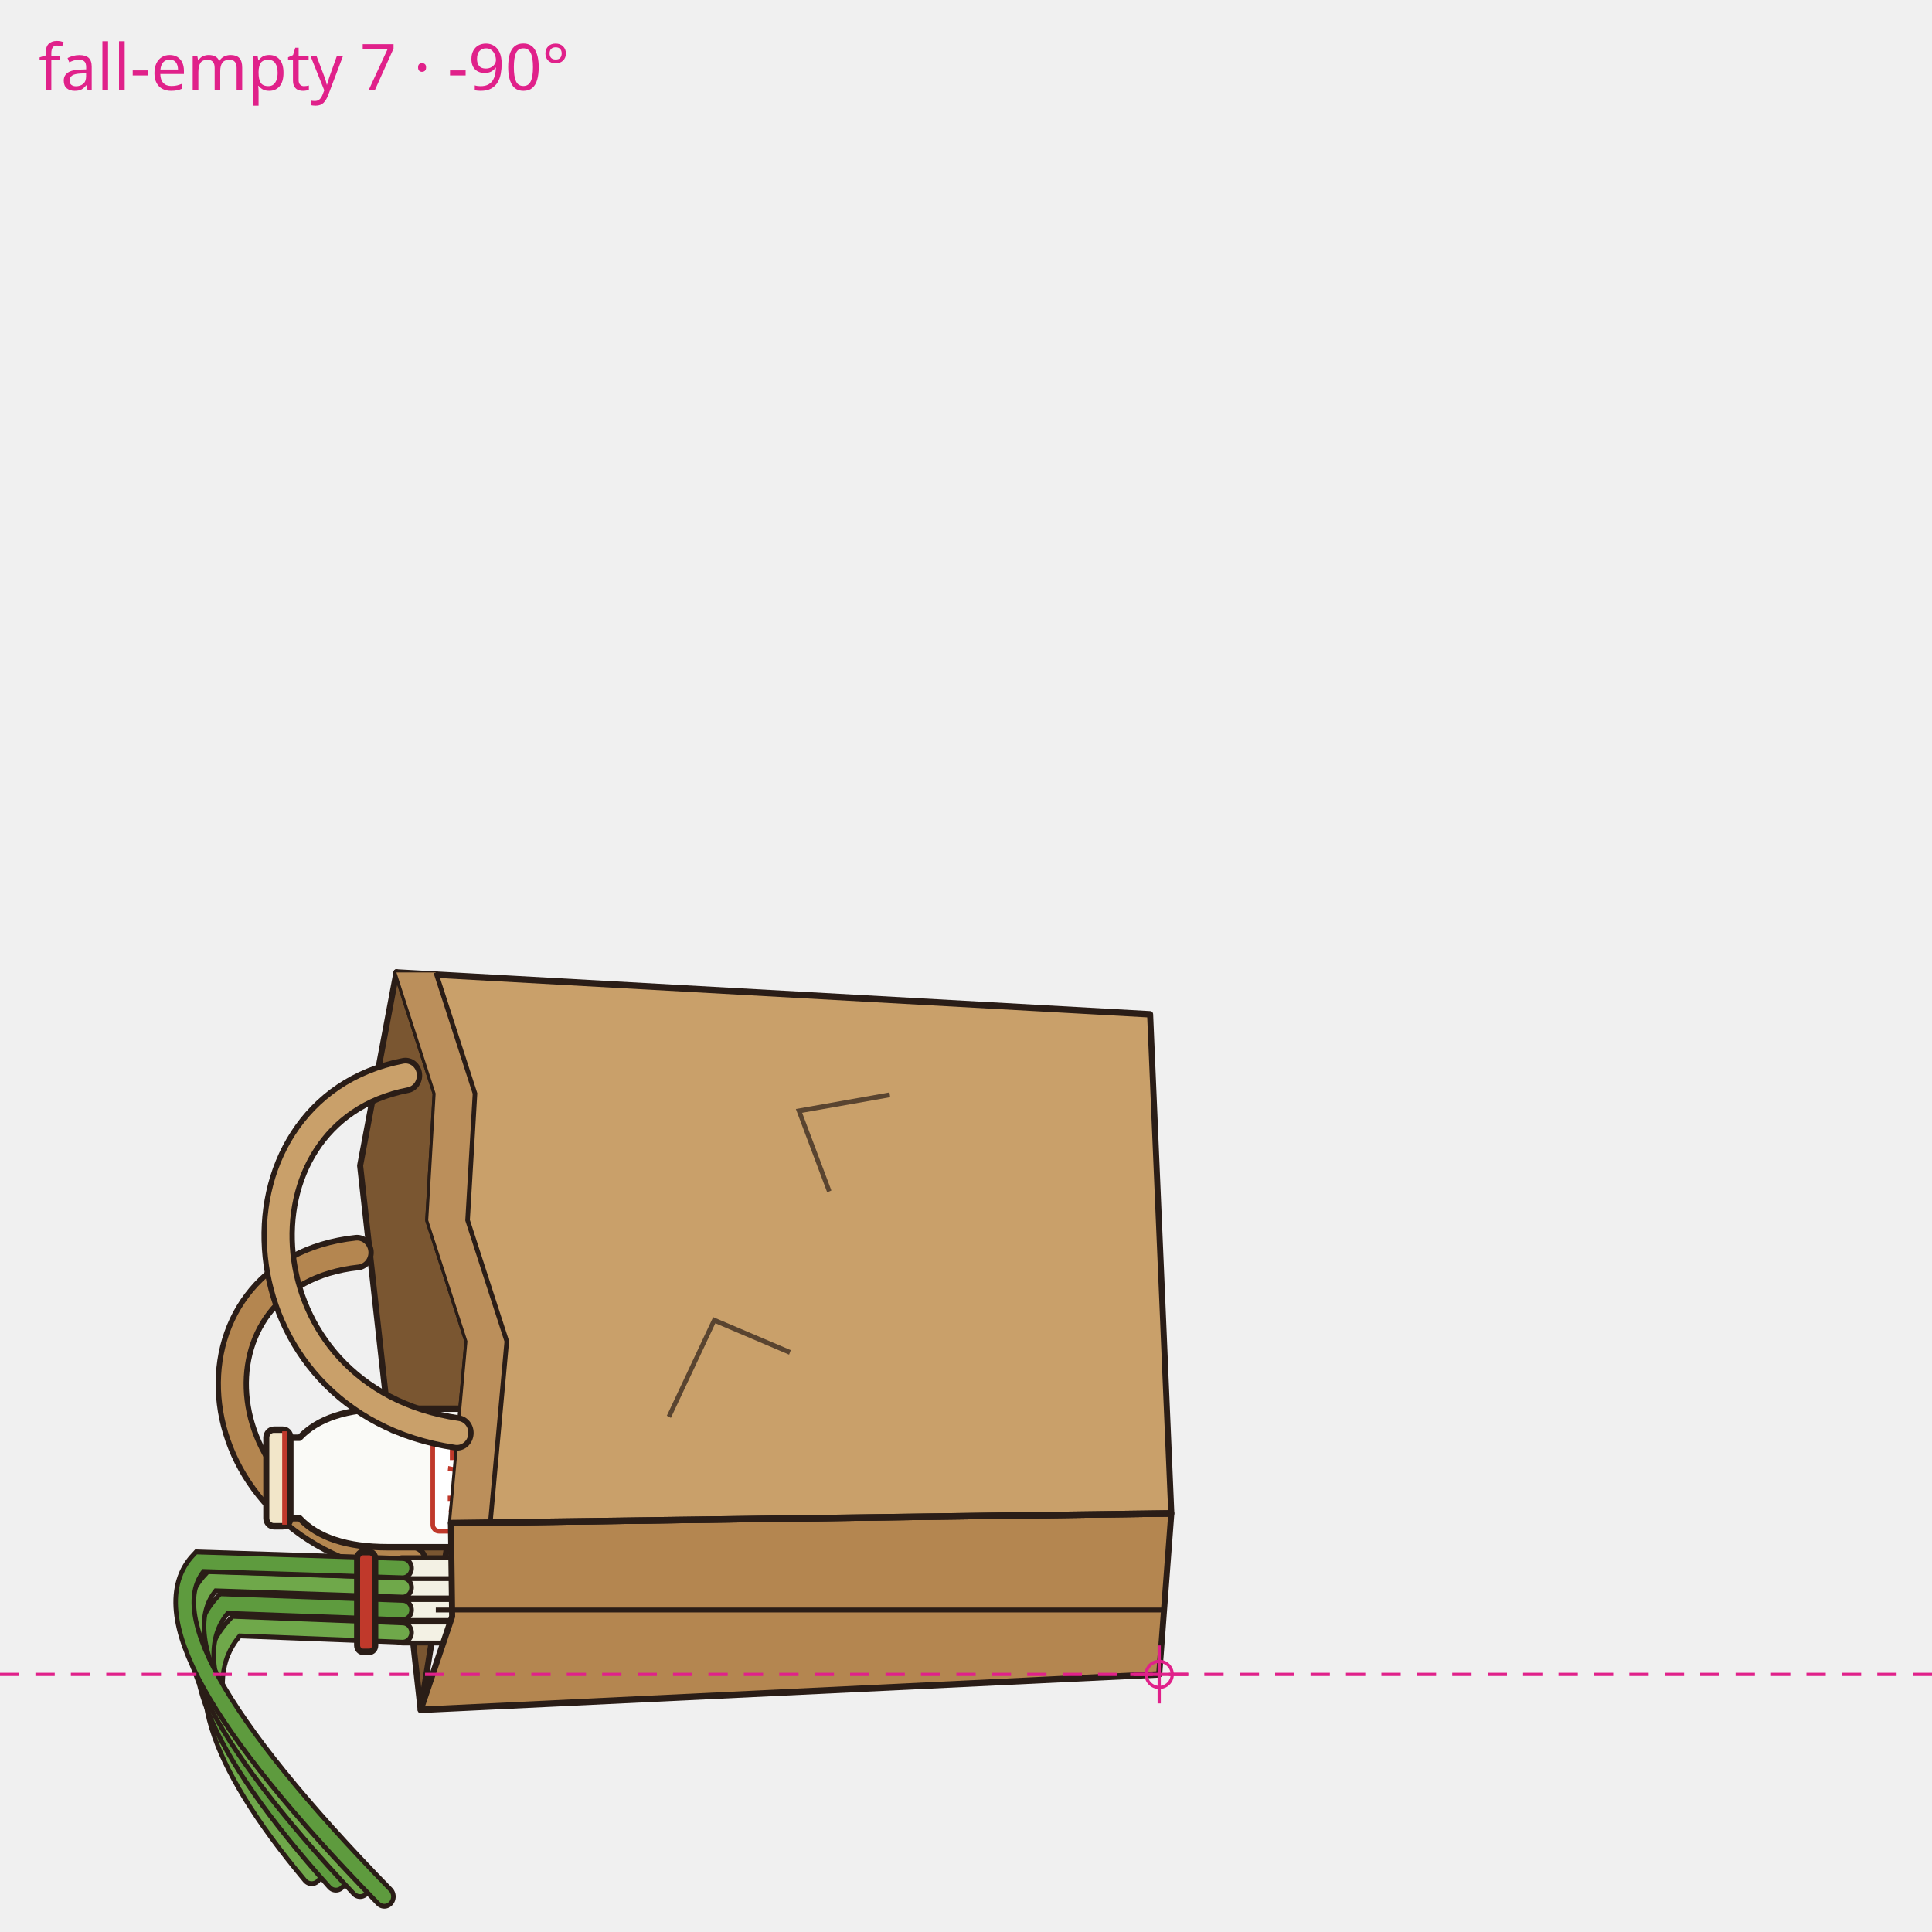
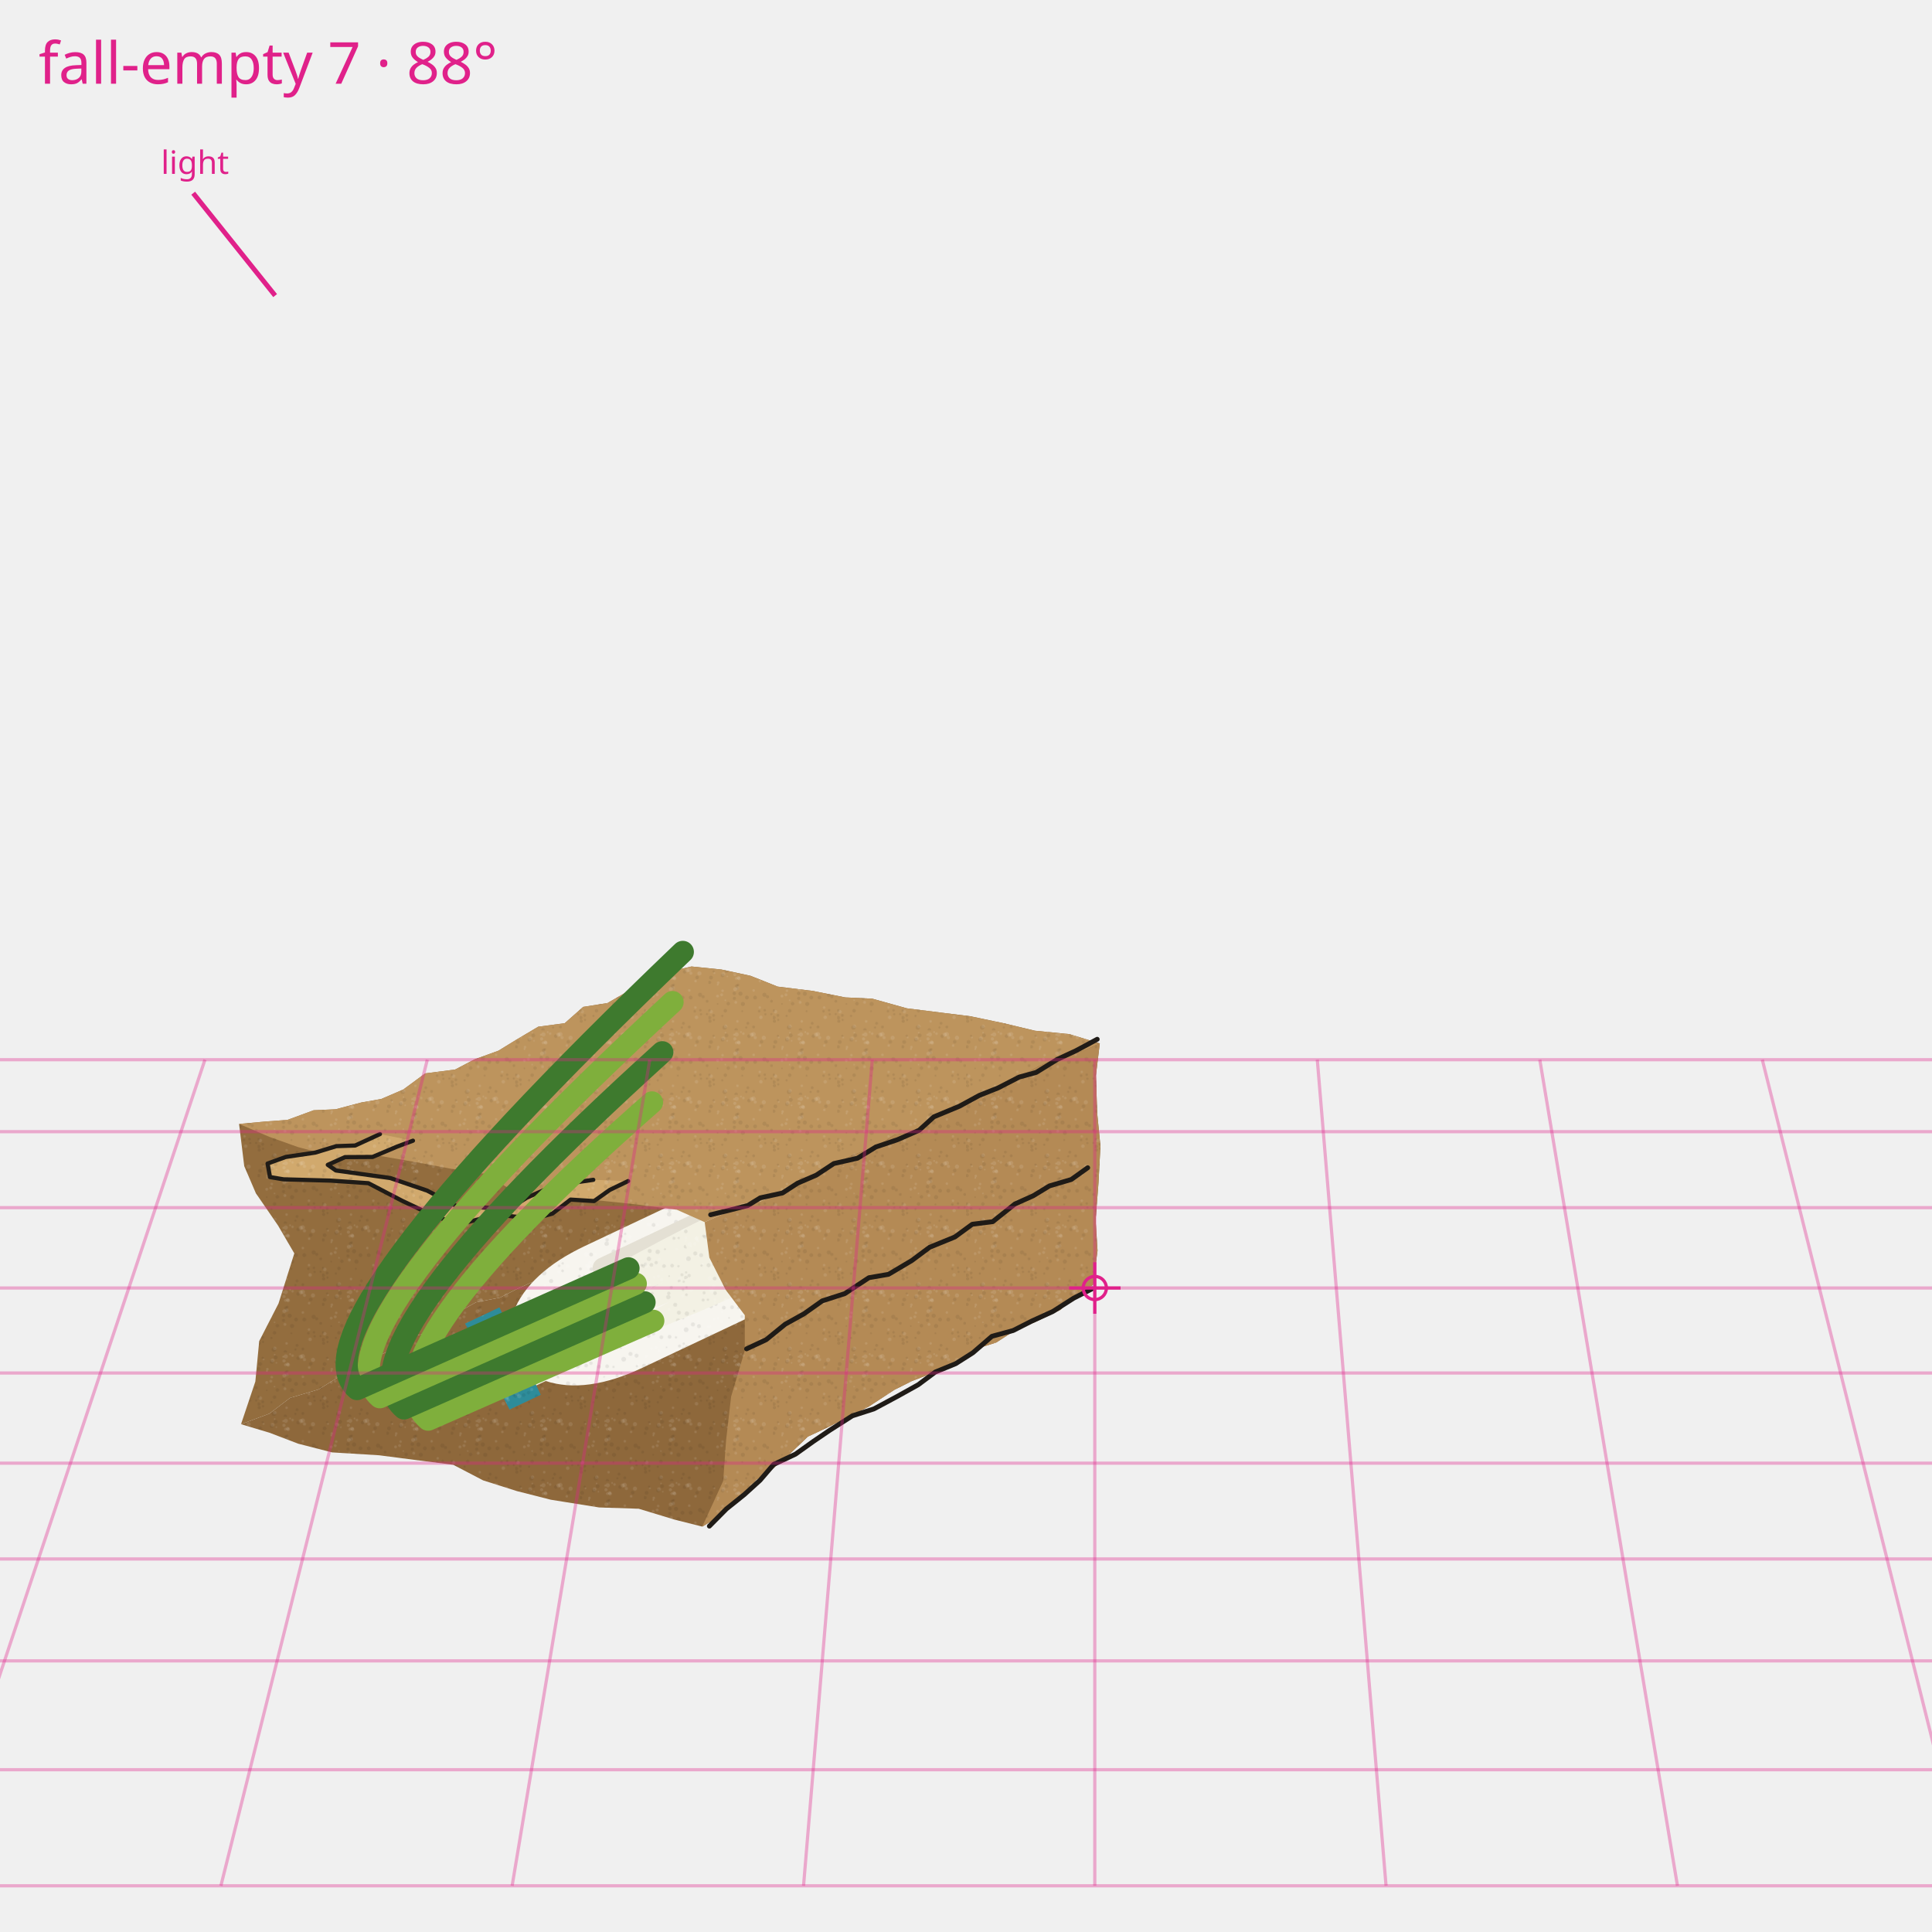
<svg xmlns="http://www.w3.org/2000/svg" width="1200" height="1200" viewBox="0 0 1200 1200">
-   <g transform="translate(720 1040) translate(0 0) rotate(-90) translate(0 0) scale(1 0.94)">
-     <polygon points="-22,-488 316,-528 436,-504 360.8,-478.1 282.1,-483 206.9,-457.1 94,-468" fill="#7a5631" stroke="#2a1d17" stroke-width="4" stroke-linejoin="round" stroke-linecap="round" />
-     <path d="M 70 -494 C 90 -640, 250 -650, 262 -530" fill="none" stroke="#2a1d17" stroke-width="22" stroke-linecap="round" />
-     <path d="M 70 -494 C 90 -640, 250 -650, 262 -530" fill="none" stroke="#b48650" stroke-width="15" stroke-linecap="round" />
-     <path d="M 79 -364 Q 79 -350 93 -350 L 151 -350 Q 165 -350 165 -364 L 165 -510 Q 165 -550 147 -568 L 147 -580 L 97 -580 L 97 -568 Q 79 -550 79 -510 Z" fill="#fafaf7" stroke="#2a1d17" stroke-width="4" stroke-linejoin="round" stroke-linecap="round" />
-     <path d="M 153 -506 L 153 -370" stroke="#a9b8bf" stroke-width="7" stroke-linecap="round" />
-     <rect x="89" y="-480" width="66" height="44" rx="4" fill="#fff" stroke="#c0392b" stroke-width="3" />
-     <text x="122" y="-448" font-size="26" font-family="sans-serif" font-weight="700" text-anchor="middle" fill="#c0392b">牛奶</text>
-     <rect x="92" y="-590" width="60" height="16" rx="5" fill="#f2e6c9" stroke="#2a1d17" stroke-width="4" stroke-linejoin="round" stroke-linecap="round" />
-     <line x1="93" y1="-578" x2="151" y2="-578" stroke="#c0392b" stroke-width="3" />
-     <path d="M 26 -380 L 26 -500" stroke="#2a1d17" stroke-width="16" stroke-linecap="round" />
-     <path d="M 26 -380 L 26 -500" stroke="#f3f1e4" stroke-width="10" stroke-linecap="round" />
-     <path d="M 40 -380 L 40 -500" stroke="#2a1d17" stroke-width="16" stroke-linecap="round" />
-     <path d="M 40 -380 L 40 -500" stroke="#f3f1e4" stroke-width="10" stroke-linecap="round" />
-     <path d="M 54 -380 L 54 -500" stroke="#2a1d17" stroke-width="16" stroke-linecap="round" />
-     <path d="M 54 -380 L 54 -500" stroke="#f3f1e4" stroke-width="10" stroke-linecap="round" />
-     <path d="M 66 -380 L 66 -500" stroke="#2a1d17" stroke-width="16" stroke-linecap="round" />
-     <path d="M 66 -380 L 66 -500" stroke="#f3f1e4" stroke-width="10" stroke-linecap="round" />
+   <defs>
+     <pattern id="grain" width="40" height="40" patternUnits="userSpaceOnUse">
+       <circle cx="23.5" cy="38.2" r="0.7" fill="#000" opacity="0.07" />
+       <circle cx="28" cy="2.4" r="1.4" fill="#fff" opacity="0.1" />
+       <circle cx="39.2" cy="21.9" r="0.9" fill="#000" opacity="0.07" />
+       <circle cx="11.7" cy="6.5" r="0.5" fill="#fff" opacity="0.1" />
+       <circle cx="33" cy="7.1" r="1.1" fill="#000" opacity="0.07" />
+       <circle cx="16.1" cy="20.1" r="1" fill="#000" opacity="0.07" />
+       <circle cx="29" cy="19.6" r="1.2" fill="#000" opacity="0.07" />
+       <circle cx="24.5" cy="35.6" r="0.9" fill="#000" opacity="0.07" />
+       <circle cx="10.7" cy="37.5" r="1.1" fill="#fff" opacity="0.1" />
+       <circle cx="21.4" cy="23.6" r="1.3" fill="#000" opacity="0.07" />
+       <circle cx="17.2" cy="39.7" r="1.1" fill="#000" opacity="0.07" />
+       <circle cx="32" cy="9.4" r="0.8" fill="#fff" opacity="0.1" />
+       <circle cx="0.7" cy="32.1" r="1.1" fill="#000" opacity="0.07" />
+       <circle cx="1.7" cy="28.4" r="1.1" fill="#fff" opacity="0.1" />
+       <circle cx="21.7" cy="2" r="0.8" fill="#fff" opacity="0.1" />
+       <circle cx="39.1" cy="29.9" r="0.7" fill="#000" opacity="0.07" />
+       <circle cx="3.7" cy="4.4" r="0.6" fill="#fff" opacity="0.1" />
+       <circle cx="1" cy="34.3" r="1" fill="#000" opacity="0.07" />
+       <circle cx="5.7" cy="23.6" r="0.5" fill="#000" opacity="0.07" />
+       <circle cx="34.4" cy="4.6" r="1.3" fill="#fff" opacity="0.1" />
+       <circle cx="12.3" cy="23.4" r="1.1" fill="#000" opacity="0.07" />
+       <circle cx="23.9" cy="19.6" r="1.2" fill="#000" opacity="0.07" />
+       <circle cx="10.5" cy="27.8" r="1.1" fill="#000" opacity="0.07" />
+       <circle cx="1.6" cy="7.2" r="1.2" fill="#000" opacity="0.07" />
+       <circle cx="26.8" cy="2.7" r="1.3" fill="#fff" opacity="0.1" />
+       <circle cx="15.9" cy="2.7" r="0.6" fill="#fff" opacity="0.1" />
+       <circle cx="34.8" cy="17.9" r="1.3" fill="#000" opacity="0.07" />
+       <circle cx="0.7" cy="10.2" r="1" fill="#000" opacity="0.07" />
+       <circle cx="29.1" cy="4.5" r="1" fill="#fff" opacity="0.1" />
+       <circle cx="5.8" cy="11.6" r="0.6" fill="#fff" opacity="0.1" />
+       <circle cx="21" cy="28.1" r="0.6" fill="#000" opacity="0.07" />
+       <circle cx="3.2" cy="30.7" r="0.9" fill="#000" opacity="0.07" />
+       <circle cx="28.1" cy="15.2" r="0.8" fill="#fff" opacity="0.1" />
+       <circle cx="10.1" cy="38.2" r="1.4" fill="#000" opacity="0.07" />
+       <circle cx="8.8" cy="15.4" r="0.8" fill="#fff" opacity="0.1" />
+       <circle cx="17.5" cy="2.5" r="1.3" fill="#fff" opacity="0.1" />
+       <circle cx="18" cy="13.9" r="1" fill="#000" opacity="0.07" />
+       <circle cx="3.2" cy="3.4" r="0.7" fill="#000" opacity="0.07" />
+       <circle cx="9.3" cy="5" r="1.2" fill="#fff" opacity="0.1" />
+       <circle cx="18.1" cy="13.8" r="1.1" fill="#fff" opacity="0.1" />
+       <circle cx="17" cy="22.6" r="0.9" fill="#fff" opacity="0.1" />
+       <circle cx="17.3" cy="7.7" r="0.9" fill="#fff" opacity="0.1" />
+       <circle cx="31.5" cy="28.1" r="0.8" fill="#000" opacity="0.07" />
+       <circle cx="31.9" cy="25.8" r="0.8" fill="#fff" opacity="0.1" />
+       <circle cx="10.6" cy="1.4" r="0.5" fill="#fff" opacity="0.1" />
+       <circle cx="36.7" cy="19.1" r="1" fill="#000" opacity="0.07" />
+       <circle cx="32.6" cy="31.9" r="1.1" fill="#fff" opacity="0.1" />
+       <circle cx="20.2" cy="1.1" r="0.6" fill="#fff" opacity="0.1" />
+       <circle cx="5.7" cy="18.7" r="0.9" fill="#fff" opacity="0.1" />
+       <circle cx="17.5" cy="12.4" r="1" fill="#000" opacity="0.07" />
+       <circle cx="8.2" cy="17.9" r="0.9" fill="#fff" opacity="0.1" />
+       <circle cx="35.4" cy="30" r="0.7" fill="#000" opacity="0.07" />
+       <circle cx="18.4" cy="11.8" r="0.8" fill="#000" opacity="0.07" />
+       <circle cx="35" cy="27.5" r="0.8" fill="#000" opacity="0.07" />
+       <circle cx="16.1" cy="17" r="1.1" fill="#000" opacity="0.07" />
+       <circle cx="19.9" cy="17.2" r="1.3" fill="#000" opacity="0.07" />
+       <circle cx="8.8" cy="5.8" r="1.2" fill="#000" opacity="0.07" />
+       <circle cx="18.7" cy="7.3" r="1.1" fill="#fff" opacity="0.1" />
+       <circle cx="25.2" cy="3.6" r="1.1" fill="#000" opacity="0.07" />
+       <circle cx="16.6" cy="14.4" r="1.2" fill="#fff" opacity="0.1" />
+       <circle cx="10.5" cy="21.3" r="0.5" fill="#fff" opacity="0.1" />
+       <circle cx="3.4" cy="33.5" r="0.7" fill="#000" opacity="0.07" />
+       <circle cx="18" cy="34.4" r="0.8" fill="#fff" opacity="0.1" />
+       <circle cx="0.6" cy="27.7" r="0.9" fill="#000" opacity="0.07" />
+       <circle cx="6.1" cy="10.4" r="0.8" fill="#fff" opacity="0.1" />
+       <circle cx="11.2" cy="3.1" r="1.2" fill="#000" opacity="0.07" />
+       <circle cx="19" cy="7.8" r="1.1" fill="#fff" opacity="0.1" />
+       <circle cx="28.1" cy="37.9" r="0.9" fill="#000" opacity="0.07" />
+       <circle cx="8.6" cy="31" r="0.7" fill="#000" opacity="0.07" />
+       <circle cx="16.4" cy="5.3" r="1" fill="#fff" opacity="0.1" />
+     </pattern>
+   </defs>
+   <polygon points="678.9,798.1 658.2,795.9 638.1,793.1 623,787.8 602,786.1 578.8,782.5 561.6,777.5 540.1,775 523,768.9 501.4,767.2 485.6,761.5 463.8,756.3 446.6,755.4 427.4,750.1 413.4,754.3 401.2,760.8 387,769.1 375.9,772.3 365.7,778.9 350.4,785.4 334.6,794.5 320.7,800.8 310.7,805.9 295.6,808.9 281.3,816.9 270.4,826.5 254.2,830.7 241.4,839.1 225.9,846.8 210.1,855.4 197.9,863 180.1,868.3 167.2,878.1 149.7,884.6 167.4,889.9 185.2,896.7 206.2,902.1 235.5,903.9 260.9,907.2 281.5,909.8 300.1,919.5 320.9,926.1 342.1,931.5 372.1,936.3 396.7,937.1 419.1,943.9 436.2,948.2 447.7,941.4 458.7,932.7 469.9,919 477.8,914.2 490.9,902.7 501.8,892.3 512.7,887.2 529.8,878.7 539.5,873.7 555.6,863.2 566.4,857.8 580.9,852.2 594.9,846.2 605.3,838.1 618.7,833.9 629.9,826.7 643.3,821 658.8,813.5 666.2,805.5" fill="#8e683b" />
+   <polygon points="678.9,798.1 658.2,795.9 638.1,793.1 623,787.8 602,786.1 578.8,782.5 561.6,777.5 540.1,775 523,768.9 501.4,767.2 485.6,761.5 463.8,756.3 446.6,755.4 427.4,750.1 413.4,754.3 401.2,760.8 387,769.1 375.9,772.3 365.7,778.9 350.4,785.4 334.6,794.5 320.7,800.8 310.7,805.9 295.6,808.9 281.3,816.9 270.4,826.5 254.2,830.7 241.4,839.1 225.9,846.8 210.1,855.4 197.9,863 180.1,868.3 167.2,878.1 149.7,884.6 167.4,889.9 185.2,896.7 206.2,902.1 235.5,903.9 260.9,907.2 281.5,909.8 300.1,919.5 320.9,926.1 342.1,931.5 372.1,936.3 396.7,937.1 419.1,943.9 436.2,948.2 447.7,941.4 458.7,932.7 469.9,919 477.8,914.2 490.9,902.7 501.8,892.3 512.7,887.2 529.8,878.7 539.5,873.7 555.6,863.2 566.4,857.8 580.9,852.2 594.9,846.2 605.3,838.1 618.7,833.9 629.9,826.7 643.3,821 658.8,813.5 666.2,805.5" fill="url(#grain)" />
+   <polygon points="427.4,750.1 427.1,728.9 427.8,708.7 429.8,684.6 430.1,662.8 425.3,642.1 426,624 429.5,600.3 413.2,604.1 400.3,609.9 389.3,616.1 377.3,623 362.2,625.4 350.8,635.5 334.3,637.7 320.5,645.9 309.6,652.6 294.7,658 282.7,664.3 264.1,666.7 250.5,676.7 236.8,682.6 224.3,684.8 208.4,689 194.8,689.6 178.5,695.6 164.8,696.6 148.5,698.1 151.7,724.3 158.9,741.1 172.7,761.2 182.8,778.5 173,809.6 161,833 158.6,858.1 149.7,884.6 167.2,878.1 180.1,868.3 197.9,863 210.1,855.4 225.9,846.8 241.4,839.1 254.2,830.7 270.4,826.5 281.3,816.9 295.6,808.9 310.7,805.9 320.7,800.8 334.6,794.5 350.4,785.4 365.7,778.9 375.9,772.3 387,769.1 401.2,760.8 413.4,754.3" fill="#936d3e" />
+   <polygon points="427.4,750.1 427.1,728.9 427.8,708.7 429.8,684.6 430.1,662.8 425.3,642.1 426,624 429.5,600.3 413.2,604.1 400.3,609.9 389.3,616.1 377.3,623 362.2,625.4 350.8,635.5 334.3,637.7 320.5,645.9 309.6,652.6 294.7,658 282.7,664.3 264.1,666.7 250.5,676.7 236.8,682.6 224.3,684.8 208.4,689 194.8,689.6 178.5,695.6 164.8,696.6 148.5,698.1 151.7,724.3 158.9,741.1 172.7,761.2 182.8,778.5 173,809.6 161,833 158.6,858.1 149.7,884.6 167.2,878.1 180.1,868.3 197.9,863 210.1,855.4 225.9,846.8 241.4,839.1 254.2,830.7 270.4,826.5 281.3,816.9 295.6,808.9 310.7,805.9 320.7,800.8 334.6,794.5 350.4,785.4 365.7,778.9 375.9,772.3 387,769.1 401.2,760.8 413.4,754.3" fill="url(#grain)" />
+   <polygon points="678.9,798.1 681.7,776.8 680.5,757.8 682.3,734.6 683.5,711.9 681.5,691.6 680.7,667.9 683.1,648.1 664.2,642.3 642.8,640.2 623.2,635.5 602.6,631.2 584.9,629 563.3,626.3 541.8,620.3 524.9,619.5 505,615.5 483,612.8 466.2,606.1 448.1,602.2 429.5,600.3 426,624 425.3,642.1 430.1,662.8 429.8,684.6 427.8,708.7 427.1,728.9 427.4,750.1 446.6,755.4 463.8,756.3 485.6,761.5 501.4,767.2 523,768.9 540.1,775 561.6,777.5 578.8,782.5 602,786.1 623,787.8 638.1,793.1 658.2,795.9" fill="#86623a" />
+   <polygon points="678.9,798.1 681.7,776.8 680.5,757.8 682.3,734.6 683.5,711.9 681.5,691.6 680.7,667.9 683.1,648.1 664.2,642.3 642.8,640.2 623.2,635.5 602.6,631.2 584.9,629 563.3,626.3 541.8,620.3 524.9,619.5 505,615.5 483,612.8 466.2,606.1 448.1,602.2 429.5,600.3 426,624 425.3,642.1 430.1,662.8 429.8,684.6 427.8,708.7 427.1,728.9 427.4,750.1 446.6,755.4 463.8,756.3 485.6,761.5 501.4,767.2 523,768.9 540.1,775 561.6,777.5 578.8,782.5 602,786.1 623,787.8 638.1,793.1 658.2,795.9" fill="url(#grain)" />
+   <g transform="translate(414.2 796.1) rotate(-115.3) scale(1.0726) translate(0 0)">
+     <path d="M -39 98 Q -39 110 -27 110 L 27 110 Q 39 110 39 98 L 39 -34 Q 39 -70 22 -88 L 22 -98 L -22 -98 L -22 -88 Q -39 -70 -39 -34 Z" fill="#f7f5ef" />
+     <path d="M -39 98 Q -39 110 -27 110 L 27 110 Q 39 110 39 98 L 39 -34 Q 39 -70 22 -88 L 22 -98 L -22 -98 L -22 -88 Q -39 -70 -39 -34 Z" fill="url(#grain)" />
+     <path d="M 23 -30 L 23 96" stroke="#e4e0d4" stroke-width="12" stroke-linecap="round" />
+     <polygon points="-28,-114 28,-116 28,-94 -28,-94" fill="#2e8c9a" />
+     <polygon points="-28,-114 28,-116 28,-94 -28,-94" fill="url(#grain)" />
  </g>
-   <g transform="translate(720 1040) translate(0 0) rotate(-90) translate(0 0) scale(1 0.94)">
-     <polygon points="0,0 100,8 94,-468 36,-467.2 -22,-488" fill="#b48650" stroke="#2a1d17" stroke-width="4" stroke-linejoin="round" stroke-linecap="round" />
-     <polygon points="100,8 410,-6 436,-504 360.8,-478.1 282.1,-483 206.9,-457.1 94,-468" fill="#c9a06a" stroke="#2a1d17" stroke-width="4" stroke-linejoin="round" stroke-linecap="round" />
-     <polygon points="94,-468 206.9,-457.1 282.1,-483 360.8,-478.1 436,-504 436,-478 360.8,-452.1 282.1,-457 206.9,-431.1 94,-442" fill="#bb8f5b" stroke="none" />
-     <polyline points="94,-442 206.9,-431.1 282.1,-457 360.8,-452.1 436,-478" fill="none" stroke="#2a1d17" stroke-width="3" />
-     <line x1="100" y1="8" x2="94" y2="-468" stroke="#2a1d17" stroke-width="4" />
-     <line x1="40" y1="3" x2="40" y2="-478" stroke="#2a1d17" stroke-width="3" />
-     <path d="M 160 -324 l 60 30 l -20 50 M 300 -218 l 50 -20 l 10 60" fill="none" stroke="#2a1d17" stroke-width="3" opacity="0.7" />
-     <path d="M 150 -464 C 170 -610, 350 -620, 372 -498" fill="none" stroke="#2a1d17" stroke-width="22" stroke-linecap="round" />
-     <path d="M 150 -464 C 170 -610, 350 -620, 372 -498" fill="none" stroke="#c9a06a" stroke-width="15" stroke-linecap="round" />
-     <path d="M 26 -500 L 30 -610 Q -16 -656 -124 -560" fill="none" stroke="#2a1d17" stroke-width="15" stroke-linecap="round" />
-     <path d="M 26 -500 L 30 -610 Q -16 -656 -124 -560" fill="none" stroke="#6fa84a" stroke-width="9" stroke-linecap="round" />
-     <path d="M 40 -500 L 44 -618 Q -2 -664 -128 -544" fill="none" stroke="#2a1d17" stroke-width="15" stroke-linecap="round" />
-     <path d="M 40 -500 L 44 -618 Q -2 -664 -128 -544" fill="none" stroke="#5e9b3e" stroke-width="9" stroke-linecap="round" />
-     <path d="M 54 -500 L 58 -626 Q 12 -672 -132 -528" fill="none" stroke="#2a1d17" stroke-width="15" stroke-linecap="round" />
-     <path d="M 54 -500 L 58 -626 Q 12 -672 -132 -528" fill="none" stroke="#6fa84a" stroke-width="9" stroke-linecap="round" />
-     <path d="M 66 -500 L 70 -634 Q 24 -680 -138 -512" fill="none" stroke="#2a1d17" stroke-width="15" stroke-linecap="round" />
-     <path d="M 66 -500 L 70 -634 Q 24 -680 -138 -512" fill="none" stroke="#5e9b3e" stroke-width="9" stroke-linecap="round" />
-     <rect x="14" y="-530" width="62" height="12" rx="4" fill="#c0392b" stroke="#2a1d17" stroke-width="4" stroke-linejoin="round" stroke-linecap="round" />
+   <g transform="translate(510.6 754.4) rotate(-115.3) scale(1.0601) translate(0 0)">
+     <path d="M -21 0 Q -23 -60 -19 -120 L -9 -120 Q -5 -60 -7 0 Q -14 12 -21 0 Z" fill="#f3f1e4" />
+     <path d="M -21 0 Q -23 -60 -19 -120 L -9 -120 Q -5 -60 -7 0 Q -14 12 -21 0 Z" fill="url(#grain)" />
+     <path d="M -18 6 l -4 12 M -14 8 l 0 14 M -10 6 l 5 11" stroke="#e4e0d4" stroke-width="2" stroke-linecap="round" />
+     <path d="M -9 0 Q -11 -60 -7 -120 L 3 -120 Q 7 -60 5 0 Q -2 12 -9 0 Z" fill="#f3f1e4" />
+     <path d="M -9 0 Q -11 -60 -7 -120 L 3 -120 Q 7 -60 5 0 Q -2 12 -9 0 Z" fill="url(#grain)" />
+     <path d="M -6 6 l -4 12 M -2 8 l 0 14 M 2 6 l 5 11" stroke="#e4e0d4" stroke-width="2" stroke-linecap="round" />
+     <path d="M 3 0 Q 1 -60 5 -120 L 15 -120 Q 19 -60 17 0 Q 10 12 3 0 Z" fill="#f3f1e4" />
+     <path d="M 3 0 Q 1 -60 5 -120 L 15 -120 Q 19 -60 17 0 Q 10 12 3 0 Z" fill="url(#grain)" />
+     <path d="M 6 6 l -4 12 M 10 8 l 0 14 M 14 6 l 5 11" stroke="#e4e0d4" stroke-width="2" stroke-linecap="round" />
+     <path d="M 13 0 Q 11 -60 15 -120 L 25 -120 Q 29 -60 27 0 Q 20 12 13 0 Z" fill="#f3f1e4" />
+     <path d="M 13 0 Q 11 -60 15 -120 L 25 -120 Q 29 -60 27 0 Q 20 12 13 0 Z" fill="url(#grain)" />
+     <path d="M 16 6 l -4 12 M 20 8 l 0 14 M 24 6 l 5 11" stroke="#e4e0d4" stroke-width="2" stroke-linecap="round" />
+   </g>
+   <polygon points="683.1,648.1 673.6,652.4 657.1,656.9 645.2,662.2 631.6,669.8 621,675.2 605.7,681.3 595,688 580,693.7 567.7,703.1 555.4,704.9 545.8,711.3 528.2,718.1 516.7,724.4 505.2,730.7 495.3,734.9 483.1,741.3 472.7,746.1 460.5,747.7 450.2,753.5 437.7,759.1 420.4,751.4 394.7,748 369.8,745.4 339.4,742.3 318.1,739.7 302.8,729.3 280.5,726 260.4,722.2 232.8,717.4 206.1,718 185.2,712.5 167.5,706.2 148.5,698.1 164.8,696.6 178.5,695.6 194.8,689.6 208.4,689 224.3,684.8 236.8,682.6 250.5,676.7 264.1,666.7 282.7,664.3 294.7,658 309.6,652.6 320.5,645.9 334.3,637.7 350.8,635.5 362.2,625.4 377.3,623 389.3,616.1 400.3,609.9 413.2,604.1 429.5,600.3 448.1,602.2 466.2,606.1 483,612.8 505,615.5 524.9,619.5 541.8,620.3 563.3,626.3 584.9,629 602.6,631.2 623.2,635.5 642.8,640.2 664.2,642.3" fill="#bd945d" />
+   <polygon points="683.1,648.1 673.6,652.4 657.1,656.9 645.2,662.2 631.6,669.8 621,675.2 605.7,681.3 595,688 580,693.7 567.7,703.1 555.4,704.9 545.8,711.3 528.2,718.1 516.7,724.4 505.2,730.7 495.3,734.9 483.1,741.3 472.7,746.1 460.5,747.7 450.2,753.5 437.7,759.1 420.4,751.4 394.7,748 369.8,745.4 339.4,742.3 318.1,739.7 302.8,729.3 280.5,726 260.4,722.2 232.8,717.4 206.1,718 185.2,712.5 167.5,706.2 148.5,698.1 164.8,696.6 178.5,695.6 194.8,689.6 208.4,689 224.3,684.8 236.8,682.6 250.5,676.7 264.1,666.7 282.7,664.3 294.7,658 309.6,652.6 320.5,645.9 334.3,637.7 350.8,635.5 362.2,625.4 377.3,623 389.3,616.1 400.3,609.9 413.2,604.1 429.5,600.3 448.1,602.2 466.2,606.1 483,612.8 505,615.5 524.9,619.5 541.8,620.3 563.3,626.3 584.9,629 602.6,631.2 623.2,635.5 642.8,640.2 664.2,642.3" fill="url(#grain)" />
+   <polygon points="390.1,733.6 378.7,739.1 369,746 354.4,745.1 343.1,753.8 331.5,757 308.6,754.4 284.1,760.7 265.1,753.1 249.7,745.8 228.8,734.9 205.3,733.3 176.1,732.5 167.7,731.1 166.2,722.7 177.5,718.6 195.8,715.9 208.9,711.9 220.6,711.5 236,704.4 256.5,708.5 246.8,712.1 231.4,718.6 214.3,718.7 203.6,723.5 208.6,727 242.4,731.7 265.3,739.5 283,748.9 315.7,751.1 327.2,743.9 341,737.8 352.8,735.1 368.5,732.8" fill="#d1a96d" />
+   <polygon points="390.1,733.6 378.7,739.1 369,746 354.4,745.1 343.1,753.8 331.5,757 308.6,754.4 284.1,760.7 265.1,753.1 249.7,745.8 228.8,734.9 205.3,733.3 176.1,732.5 167.7,731.1 166.2,722.7 177.5,718.6 195.8,715.9 208.9,711.9 220.6,711.5 236,704.4 256.5,708.5 246.8,712.1 231.4,718.6 214.3,718.7 203.6,723.5 208.6,727 242.4,731.7 265.3,739.5 283,748.9 315.7,751.1 327.2,743.9 341,737.8 352.8,735.1 368.5,732.8" fill="url(#grain)" />
+   <polyline points="390.1,733.6 378.7,739.1 369,746 354.4,745.1 343.1,753.8 331.5,757 308.6,754.4 284.1,760.7 265.1,753.1 249.7,745.8 228.8,734.9 205.3,733.3 176.1,732.5 167.7,731.1 166.2,722.7 177.5,718.6 195.8,715.9 208.9,711.9 220.6,711.5 236,704.4" fill="none" stroke="#1f1b17" stroke-width="2.6" stroke-linecap="round" stroke-linejoin="round" />
+   <polyline points="256.5,708.5 246.8,712.1 231.4,718.6 214.3,718.7 203.6,723.5 208.6,727 242.4,731.7 265.3,739.5 283,748.9 315.7,751.1 327.2,743.9 341,737.8 352.8,735.1 368.5,732.8" fill="none" stroke="#1f1b17" stroke-width="2.6" stroke-linecap="round" stroke-linejoin="round" />
+   <polygon points="678.9,798.1 666.2,805.5 658.8,813.5 643.3,821 629.9,826.7 618.7,833.9 605.3,838.1 594.9,846.2 580.9,852.2 566.4,857.8 555.6,863.2 539.5,873.7 529.8,878.7 512.7,887.2 501.8,892.3 490.9,902.7 477.8,914.2 469.9,919 458.7,932.7 447.7,941.4 436.2,948.2 449.2,919.8 451,894.5 454.1,867.5 462.6,838.9 462.6,816.9 450.7,801.1 440.6,781.1 437.7,759.1 450.2,753.5 460.5,747.7 472.7,746.1 483.1,741.3 495.3,734.9 505.2,730.7 516.7,724.4 528.2,718.1 545.8,711.3 555.4,704.9 567.7,703.1 580,693.7 595,688 605.7,681.3 621,675.2 631.6,669.8 645.2,662.2 657.1,656.9 673.6,652.4 683.1,648.1 680.7,667.9 681.5,691.6 683.5,711.9 682.3,734.6 680.5,757.8 681.7,776.8" fill="#b48a55" />
+   <polygon points="678.9,798.1 666.2,805.5 658.8,813.5 643.3,821 629.9,826.7 618.7,833.9 605.3,838.1 594.9,846.2 580.9,852.2 566.4,857.8 555.6,863.2 539.5,873.7 529.8,878.7 512.7,887.2 501.8,892.3 490.9,902.7 477.8,914.2 469.9,919 458.7,932.7 447.7,941.4 436.2,948.2 449.2,919.8 451,894.5 454.1,867.5 462.6,838.9 462.6,816.9 450.7,801.1 440.6,781.1 437.7,759.1 450.2,753.5 460.5,747.7 472.7,746.1 483.1,741.3 495.3,734.9 505.2,730.7 516.7,724.4 528.2,718.1 545.8,711.3 555.4,704.9 567.7,703.1 580,693.7 595,688 605.7,681.3 621,675.2 631.6,669.8 645.2,662.2 657.1,656.9 673.6,652.4 683.1,648.1 680.7,667.9 681.5,691.6 683.5,711.9 682.3,734.6 680.5,757.8 681.7,776.8" fill="url(#grain)" />
+   <polyline points="678.3,800.5 666.9,806.3 653.9,814.6 640.9,820.5 629.3,826.4 616.1,830 604.3,840.2 593.6,847 580.9,852.2 570.3,860.1 557,867.5 542.8,875.1 529.4,879.4 515.3,888.4 505.3,895.2 494.1,903.2 480.5,909.6 472.1,919.4 462.3,928.3 451.2,937.2 440.6,947.9" fill="none" stroke="#1f1b17" stroke-width="3" stroke-linecap="round" stroke-linejoin="round" />
+   <polyline points="675.6,725.3 665.4,732.6 651.8,736.6 641.8,742.7 630.4,747.8 616.6,758.8 603.9,760.4 593.1,768.3 577.4,774.7 566.4,782.9 551.9,791.5 539.7,793.6 524.7,803.5 510.7,808 499.4,816 487.7,822.5 475.9,832.1 463.7,837.8" fill="none" stroke="#1f1b17" stroke-width="3" stroke-linecap="round" stroke-linejoin="round" />
+   <polyline points="681.5,645.5 668.3,652.6 656.7,658 643.6,666.1 633,669 620,675.7 608.2,680.4 595.9,687.1 580,693.7 570.9,702 557.4,707.9 544,712.4 532.6,719.4 517.9,722.7 507,729.9 495.4,734.9 486,741 472.2,744 464.4,748.8 451.8,752 441.4,754.5" fill="none" stroke="#1f1b17" stroke-width="3" stroke-linecap="round" stroke-linejoin="round" />
+   <g transform="translate(510.6 754.4) rotate(-115.3) scale(1.0601) translate(0 0)">
+     <path d="M -14 -116 L -10 -260 Q 38.8 -282 102 -62" fill="none" stroke="#7faf3c" stroke-width="13" stroke-linecap="round" stroke-linejoin="round" />
+     <path d="M -2 -116 L 2 -270 Q 50.8 -292 126 -44" fill="none" stroke="#3e7a2e" stroke-width="13" stroke-linecap="round" stroke-linejoin="round" />
+     <path d="M 10 -116 L 14 -280 Q 62.8 -302 150 -26" fill="none" stroke="#7faf3c" stroke-width="13" stroke-linecap="round" stroke-linejoin="round" />
+     <path d="M 20 -116 L 24 -290 Q 72.8 -312 174 -8" fill="none" stroke="#3e7a2e" stroke-width="13" stroke-linecap="round" stroke-linejoin="round" />
  </g>
  <g id="guides" fill="none" stroke="#e0218a" stroke-width="2">
-     <text x="24" y="56" font-size="40" font-family="sans-serif" fill="#e0218a" stroke="none">fall-empty 7 · -90°</text>
-     <line x1="0" y1="1040" x2="1200" y2="1040" stroke-dasharray="12 10" />
-     <path d="M 702 1040 H 738 M 720 1022 V 1058" />
-     <circle cx="720" cy="1040" r="8.1" />
+     <text x="24" y="52" font-size="36" font-family="sans-serif" fill="#e0218a" stroke="none">fall-empty 7 · 88°</text>
+     <line x1="-149.1" y1="658.2" x2="1232.7" y2="658.2" opacity="0.35" />
+     <line x1="-171.5" y1="702.9" x2="1247.6" y2="702.9" opacity="0.35" />
+     <line x1="-195.1" y1="750.1" x2="1263.4" y2="750.1" opacity="0.35" />
+     <line x1="-220" y1="800" x2="1280" y2="800" opacity="0.35" />
+     <line x1="-246.4" y1="852.8" x2="1297.6" y2="852.8" opacity="0.35" />
+     <line x1="-274.4" y1="908.8" x2="1316.3" y2="908.8" opacity="0.35" />
+     <line x1="-304.2" y1="968.3" x2="1336.1" y2="968.3" opacity="0.35" />
+     <line x1="-335.8" y1="1031.6" x2="1357.2" y2="1031.6" opacity="0.35" />
+     <line x1="-369.6" y1="1099.2" x2="1379.7" y2="1099.2" opacity="0.35" />
+     <line x1="-405.7" y1="1171.3" x2="1403.8" y2="1171.3" opacity="0.35" />
+     <line x1="-149.1" y1="658.2" x2="-405.7" y2="1171.3" opacity="0.35" />
+     <line x1="-10.9" y1="658.2" x2="-224.7" y2="1171.3" opacity="0.35" />
+     <line x1="127.3" y1="658.2" x2="-43.8" y2="1171.3" opacity="0.35" />
+     <line x1="265.4" y1="658.2" x2="137.2" y2="1171.3" opacity="0.35" />
+     <line x1="403.6" y1="658.2" x2="318.1" y2="1171.3" opacity="0.35" />
+     <line x1="541.8" y1="658.2" x2="499.1" y2="1171.3" opacity="0.35" />
+     <line x1="680" y1="658.2" x2="680" y2="1171.3" opacity="0.35" />
+     <line x1="818.2" y1="658.2" x2="860.9" y2="1171.3" opacity="0.35" />
+     <line x1="956.4" y1="658.2" x2="1041.9" y2="1171.3" opacity="0.35" />
+     <line x1="1094.6" y1="658.2" x2="1222.8" y2="1171.3" opacity="0.35" />
+     <line x1="1232.7" y1="658.2" x2="1403.8" y2="1171.3" opacity="0.35" />
+     <path d="M 120 120 L 170.9 183.6" stroke-width="3" />
+     <text x="100" y="108" font-size="20" font-family="sans-serif" fill="#e0218a" stroke="none">light</text>
+     <path d="M 664 800 H 696 M 680 784 V 816" />
+     <circle cx="680" cy="800" r="7.2" />
  </g>
</svg>
